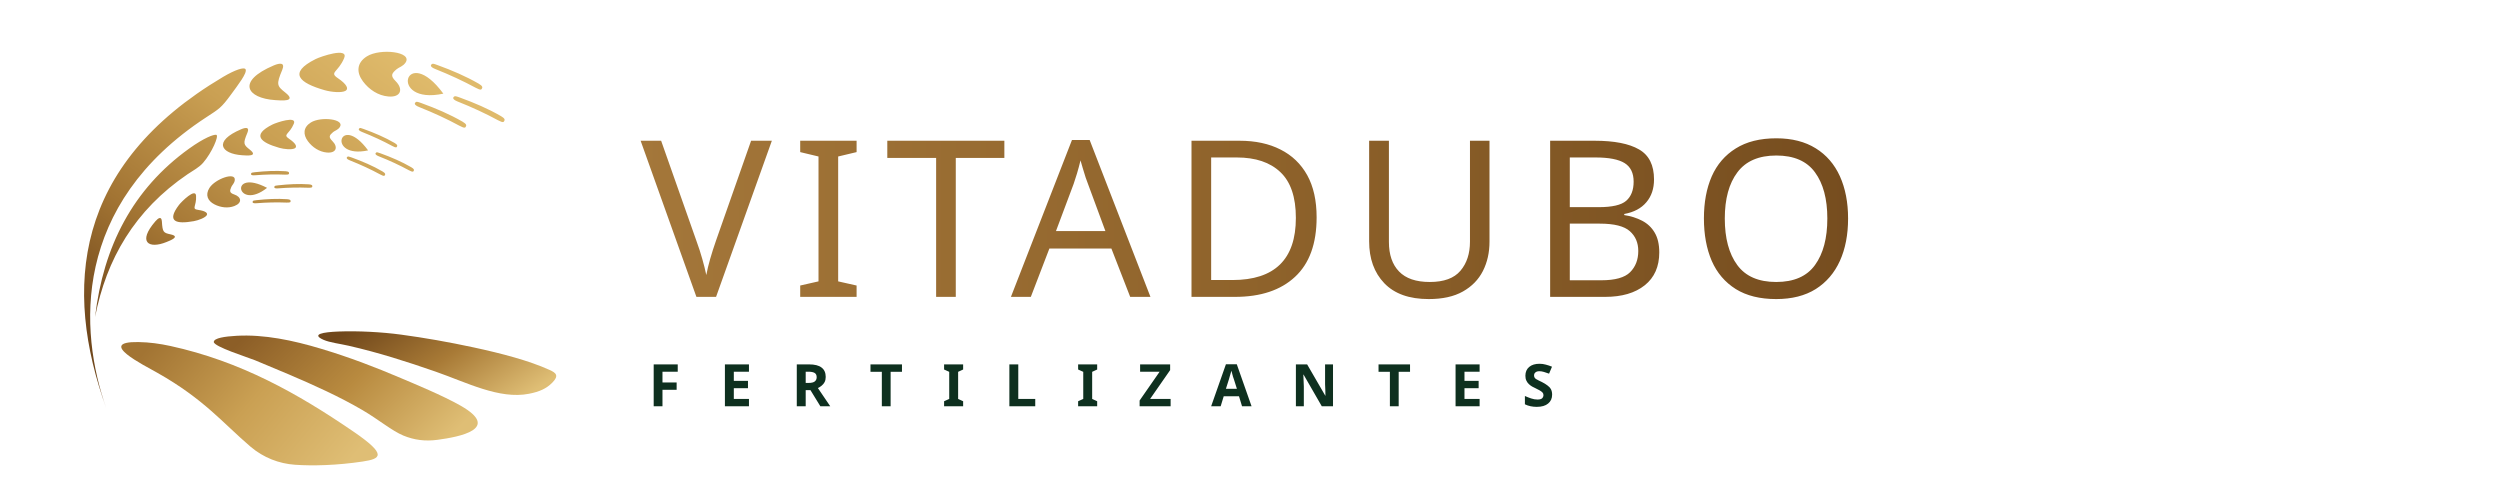
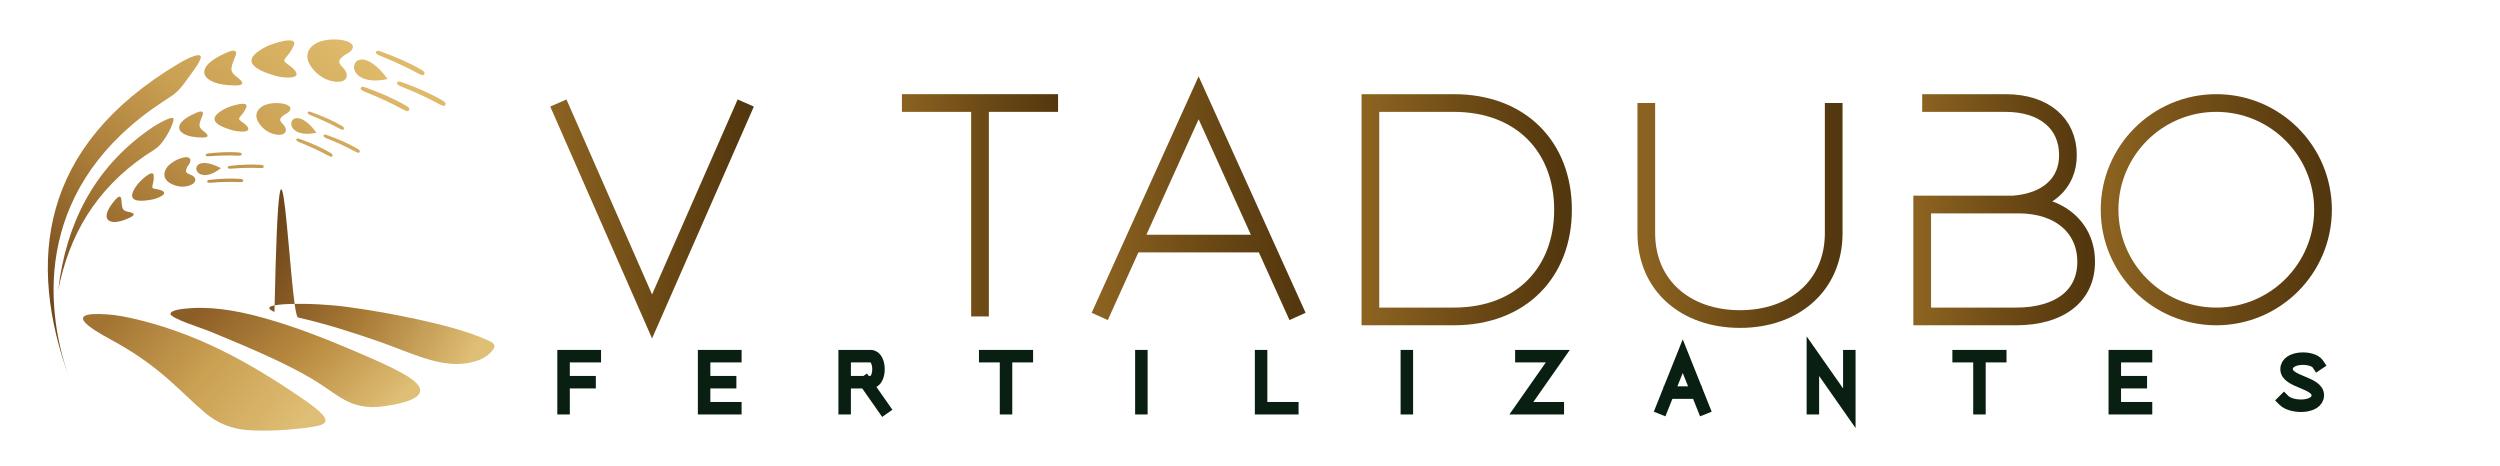
- <svg xmlns="http://www.w3.org/2000/svg" viewBox="0 0 320 64" width="100%" height="100%">
+ <svg xmlns="http://www.w3.org/2000/svg" viewBox="0 0 365 68" width="100%" height="100%">
  <defs>
    <linearGradient id="hWheatGrad" x1="85%" y1="10%" x2="15%" y2="90%">
      <stop offset="0%" stop-color="#dfba6b" />
      <stop offset="35%" stop-color="#caa053" />
      <stop offset="70%" stop-color="#a27433" />
      <stop offset="100%" stop-color="#70471b" />
    </linearGradient>
    <linearGradient id="hFurrow1" x1="0%" y1="30%" x2="100%" y2="70%">
      <stop offset="0%" stop-color="#a27433" />
      <stop offset="50%" stop-color="#caa053" />
      <stop offset="100%" stop-color="#dfbe75" />
    </linearGradient>
    <linearGradient id="hFurrow2" x1="0%" y1="30%" x2="100%" y2="70%">
      <stop offset="0%" stop-color="#8c5e27" />
      <stop offset="50%" stop-color="#b88a3f" />
      <stop offset="100%" stop-color="#dfbe75" />
    </linearGradient>
    <linearGradient id="hFurrow3" x1="0%" y1="30%" x2="100%" y2="70%">
      <stop offset="0%" stop-color="#70471b" />
      <stop offset="50%" stop-color="#a87a36" />
      <stop offset="100%" stop-color="#dfbe75" />
    </linearGradient>
    <linearGradient id="hGoldText" x1="0%" y1="0%" x2="100%" y2="0%">
-       <stop offset="0%" stop-color="#a4773a" />
-       <stop offset="50%" stop-color="#8f632b" />
-       <stop offset="100%" stop-color="#764d1f" />
+       <stop offset="0%" stop-color="#8b6220" />
+       <stop offset="50%" stop-color="#6e4b16" />
+       <stop offset="100%" stop-color="#53370e" />
    </linearGradient>
  </defs>
-   <g transform="translate(8, 5) scale(0.38) translate(-211, -220)">
+   <g transform="translate(4, 4) scale(0.41) translate(-211, -220)">
    <path d="M 243.03 332.46 C 258.74 341.35, 265.00 349.33, 274.30 357.27 C 278.71 361.04, 283.99 363.02, 289.29 363.39 C 295.18 363.81, 303.41 363.62, 312.14 362.30 C 318.30 361.37, 320.38 360.03, 309.16 352.33 C 290.17 339.31, 270.87 328.52, 247.33 323.38 C 243.83 322.62, 240.28 322.12, 236.56 322.06 C 222.31 321.84, 238.38 329.83, 243.03 332.46" fill="url(#hFurrow1)" />
    <path d="M 275.84 328.19 C 279.46 329.70, 283.17 331.23, 286.88 332.81 C 295.64 336.53, 304.38 340.50, 311.94 344.92 C 317.40 348.10, 321.96 351.97, 325.82 353.56 C 329.40 355.04, 333.13 355.57, 337.42 354.98 C 344.54 354.02, 358.93 351.33, 345.05 343.46 C 339.02 340.03, 329.36 336.06, 324.99 334.20 C 316.35 330.52, 307.63 327.17, 298.04 324.30 C 288.60 321.47, 278.95 319.44, 269.66 319.95 C 265.68 320.17, 262.05 320.71, 261.96 322.00 C 261.84 323.59, 273.56 327.25, 275.84 328.19" fill="url(#hFurrow2)" />
-     <path d="M 325.05 319.56 C 333.03 320.64, 340.84 322.01, 349.57 323.88 C 358.91 325.90, 368.17 328.32, 375.04 331.44 C 377.21 332.42, 378.39 333.32, 375.95 335.77 C 374.00 337.72, 371.74 338.77, 368.15 339.48 C 358.17 341.46, 347.01 335.61, 336.61 332.00 C 327.01 328.66, 317.36 325.58, 307.37 323.30 C 304.38 322.62, 301.05 322.23, 298.98 321.33 C 294.58 319.41, 298.83 318.71, 304.00 318.51 C 310.55 318.26, 318.54 318.68, 325.05 319.56" fill="url(#hFurrow3)" />
+     <path d="M 325.05 319.56 C 333.03 320.64, 340.84 322.01, 349.57 323.88 C 358.91 325.90, 368.17 328.32, 375.04 331.44 C 377.21 332.42, 378.39 333.32, 375.95 335.77 C 374.00 337.72, 371.74 338.77, 368.15 339.48 C 358.17 341.46, 347.01 335.61, 336.61 332.00 C 327.01 328.66, 317.36 325.58, 307.37 323.30 C 304.38 322.62, 301.05 222.23, 298.98 321.33 C 294.58 319.41, 298.83 318.71, 304.00 318.51 C 310.55 318.26, 318.54 318.68, 325.05 319.56" fill="url(#hFurrow3)" />
    <path d="M 259.39 246.37 C 214.27 275.86, 216.44 318.03, 225.79 344.48 C 211.09 303.79, 214.88 262.52, 265.07 232.76 C 269.11 230.37, 272.19 229.34, 272.66 230.17 C 273.34 231.35, 270.04 235.56, 267.78 238.66 C 264.44 243.23, 263.77 243.51, 259.39 246.37 Z M 276.32 275.30 C 279.86 275.02, 283.24 274.95, 286.45 275.08 C 287.91 275.14, 287.81 274.85, 287.83 274.60 C 287.86 274.30, 287.73 274.01, 286.67 273.94 C 283.29 273.70, 279.85 273.89, 276.39 274.26 C 275.46 274.36, 275.19 274.40, 275.08 274.67 C 274.99 274.91, 274.87 275.41, 276.32 275.30 Z M 283.63 270.29 C 287.17 270.02, 290.55 269.95, 293.76 270.08 C 295.22 270.14, 295.12 269.84, 295.15 269.59 C 295.18 269.29, 295.04 269.01, 293.98 268.93 C 290.60 268.70, 287.17 268.88, 283.71 269.26 C 282.77 269.36, 282.50 269.39, 282.39 269.67 C 282.30 269.90, 282.18 270.41, 283.63 270.29 Z M 275.79 265.88 C 279.33 265.61, 282.71 265.53, 285.93 265.67 C 287.38 265.72, 287.28 265.43, 287.31 265.18 C 287.34 264.88, 287.20 264.60, 286.14 264.52 C 282.76 264.29, 279.33 264.47, 275.87 264.84 C 274.93 264.95, 274.66 264.98, 274.55 265.25 C 274.46 265.49, 274.34 265.99, 275.79 265.88 Z M 279.91 270.12 C 266.87 263.31, 269.67 278.19, 279.91 270.12 Z M 260.49 270.15 C 258.99 272.54, 259.95 274.53, 262.16 275.67 C 264.29 276.77, 266.76 277.06, 268.90 276.24 C 271.63 275.19, 271.29 273.18, 268.86 272.35 C 267.21 271.79, 267.26 271.19, 267.88 269.78 C 268.14 269.18, 268.90 268.59, 269.03 267.54 C 269.42 264.58, 262.37 267.13, 260.49 270.15 Z M 250.23 275.88 C 245.90 281.57, 249.34 282.39, 255.22 281.34 C 256.79 281.06, 259.00 280.21, 259.57 279.37 C 260.06 278.62, 259.17 277.89, 256.74 277.55 C 254.27 277.21, 256.21 276.37, 255.99 272.79 C 255.82 270.04, 251.05 274.80, 250.23 275.88 Z M 242.30 281.37 C 236.17 288.44, 240.05 290.81, 246.04 288.36 C 247.30 287.85, 250.81 286.53, 247.42 285.79 C 244.98 285.26, 244.70 285.06, 244.48 281.48 C 244.36 279.59, 243.31 280.21, 242.30 281.37 Z M 307.86 260.89 C 311.50 262.34, 314.89 263.91, 318.01 265.60 C 319.43 266.37, 319.47 266.03, 319.62 265.80 C 319.79 265.51, 319.79 265.16, 318.78 264.58 C 315.55 262.70, 312.05 261.21, 308.44 259.90 C 307.46 259.55, 307.18 259.45, 306.94 259.67 C 306.73 259.86, 306.36 260.30, 307.86 260.89 Z M 317.54 259.49 C 321.19 260.93, 324.58 262.51, 327.70 264.20 C 329.11 264.96, 329.16 264.62, 329.30 264.39 C 329.48 264.10, 329.48 263.75, 328.47 263.17 C 325.23 261.29, 321.74 259.80, 318.12 258.49 C 317.14 258.14, 316.86 258.04, 316.62 258.26 C 316.41 258.45, 316.05 258.89, 317.54 259.49 Z M 311.92 251.30 C 315.56 252.75, 318.95 254.32, 322.07 256.01 C 323.48 256.78, 323.53 256.44, 323.67 256.20 C 323.85 255.92, 323.85 255.57, 322.84 254.98 C 319.60 253.11, 316.11 251.62, 312.49 250.31 C 311.52 249.95, 311.23 249.85, 310.99 250.07 C 310.79 250.26, 310.42 250.71, 311.92 251.30 Z M 313.94 257.50 C 304.31 244.41, 299.86 260.53, 313.94 257.50 Z M 294.67 248.09 C 292.02 249.74, 292.01 252.17, 293.64 254.38 C 295.21 256.51, 297.52 257.99, 300.04 258.22 C 303.26 258.51, 303.91 256.35, 301.90 254.35 C 300.53 252.98, 300.87 252.42, 302.17 251.32 C 302.73 250.85, 303.76 250.64, 304.41 249.65 C 306.23 246.91, 298.00 246.01, 294.67 248.09 Z M 281.71 248.79 C 274.65 252.32, 277.66 254.81, 284.00 256.63 C 285.69 257.12, 288.30 257.34, 289.27 256.79 C 290.13 256.29, 289.60 255.13, 287.35 253.61 C 285.07 252.07, 287.40 252.18, 288.92 248.53 C 290.09 245.72, 283.05 248.12, 281.71 248.79 Z M 271.18 250.38 C 261.67 254.41, 264.36 258.64, 271.49 259.13 C 272.99 259.23, 277.11 259.63, 274.10 257.25 C 271.94 255.54, 271.76 255.20, 273.29 251.54 C 274.09 249.61, 272.74 249.72, 271.18 250.38 Z M 331.17 242.92 C 336.04 244.85, 340.56 246.95, 344.73 249.21 C 346.62 250.23, 346.68 249.78, 346.87 249.47 C 347.11 249.08, 347.11 248.62, 345.76 247.83 C 341.44 245.33, 336.77 243.34, 331.94 241.59 C 330.63 241.12, 330.26 240.99, 329.94 241.28 C 329.66 241.54, 329.17 242.12, 331.17 242.92 Z M 344.10 241.04 C 348.97 242.97, 353.49 245.07, 357.66 247.33 C 359.55 248.35, 359.62 247.90, 359.81 247.58 C 360.04 247.20, 360.05 246.74, 358.69 245.95 C 354.37 243.45, 349.70 241.46, 344.88 239.71 C 343.57 239.24, 343.19 239.11, 342.87 239.40 C 342.59 239.65, 342.11 240.24, 344.10 241.04 Z M 336.59 230.10 C 341.46 232.04, 345.98 234.14, 350.15 236.39 C 352.04 237.42, 352.10 236.96, 352.29 236.65 C 352.52 236.27, 352.53 235.80, 351.18 235.02 C 346.85 232.52, 342.18 230.53, 337.36 228.78 C 336.05 228.30, 335.68 228.17, 335.35 228.47 C 335.08 228.72, 334.59 229.31, 336.59 230.10 Z M 339.29 238.39 C 326.43 220.90, 320.48 242.43, 339.29 238.39 Z M 313.55 225.81 C 310.02 228.02, 310.00 231.27, 312.18 234.22 C 314.28 237.06, 317.36 239.04, 320.73 239.34 C 325.02 239.73, 325.89 236.85, 323.21 234.17 C 321.38 232.35, 321.84 231.60, 323.58 230.13 C 324.31 229.51, 325.69 229.22, 326.56 227.91 C 328.99 224.24, 318.00 223.04, 313.55 225.81 Z M 296.24 226.75 C 286.82 231.47, 290.83 234.79, 299.30 237.22 C 301.57 237.87, 305.05 238.18, 306.34 237.43 C 307.49 236.77, 306.78 235.22, 303.78 233.19 C 300.73 231.14, 303.84 231.28, 305.88 226.40 C 307.44 222.65, 298.03 225.85, 296.24 226.75 Z M 282.18 228.87 C 269.48 234.25, 273.07 239.91, 282.59 240.56 C 284.60 240.70, 290.10 241.23, 286.09 238.05 C 283.20 235.77, 282.96 235.31, 285.00 230.43 C 286.07 227.85, 284.26 228.00, 282.18 228.87 Z M 253.16 265.51 C 235.31 277.64, 225.77 294.13, 221.97 313.62 C 224.76 289.82, 234.69 270.51, 253.66 256.89 C 258.70 253.27, 262.00 252.04, 262.81 252.26 C 263.81 252.53, 261.28 258.33, 258.37 261.67 C 256.95 263.30, 254.99 264.27, 253.16 265.51" fill="url(#hWheatGrad)" />
  </g>
-   <text x="82" y="38" fill="url(#hGoldText)" font-family="'Plus Jakarta Sans', 'Century Gothic', 'Montserrat', sans-serif" font-size="28" font-weight="400" letter-spacing="2.5">VITADUBO</text>
-   <text x="83" y="52" fill="#0e301f" font-family="'Plus Jakarta Sans', 'Century Gothic', 'Montserrat', sans-serif" font-size="7.5" font-weight="800" letter-spacing="5">FERTILIZANTES</text>
+   <g transform="translate(80, 12) scale(0.76)" fill="none" stroke="url(#hGoldText)" stroke-width="3.4" stroke-linecap="butt" stroke-linejoin="miter" stroke-miterlimit="10">
+     <path d="M 2 4 L 20 45 L 38 4" />
+     <path d="M 53 4 L 53 45" />
+     <path d="M 68 4 L 98 4 M 83 4 L 83 45" />
+     <path d="M 106 45 L 125 3 L 144 45 M 112.5 31 L 137.5 31" />
+     <path d="M 158 4 L 174 4 C 187 4 195 12.5 195 24.5 C 195 36.5 187 45 174 45 L 158 45 Z" />
+     <path d="M 211 4 L 211 29 C 211 39 218.5 45.5 229 45.5 C 239.5 45.5 247 39 247 29 L 247 4" />
+     <path d="M 264 4 L 280 4 C 287.5 4 292 8 292 14 C 292 19.5 288 23 281.5 23.5 M 264 23.5 L 282.5 23.5 C 290.5 23.5 295.5 28 295.5 34.5 C 295.5 41 290.5 45 282 45 L 264 45 Z" />
+     <circle cx="320.5" cy="24.5" r="20.5" />
+   </g>
+   <g transform="translate(80, 52) scale(0.76)" fill="none" stroke="#081f12" stroke-width="2.4" stroke-linecap="square" stroke-linejoin="miter">
+     <path d="M 9 0 L 3 0 L 3 10 M 3 5 L 8 5" />
+     <path d="M 36 0 L 30 0 L 30 10 L 36 10 M 30 5 L 35 5" />
+     <path d="M 57 10 L 57 0 L 62 0 C 64 0 64 5 62 5 L 57 5 M 61 5 L 64.5 10" />
+     <path d="M 84 0 L 92 0 M 88 0 L 88 10" />
+     <path d="M 114 0 L 114 10" />
+     <path d="M 137 0 L 137 10 L 143 10" />
+     <path d="M 165 0 L 165 10" />
+     <path d="M 187 0 L 194 0 L 187 10 L 194 10" />
+     <path d="M 214 10 L 218 0 L 222 10 M 215.5 7 L 220.5 7" />
+     <path d="M 243 10 L 243 0 L 250 10 L 250 0" />
+     <path d="M 271 0 L 279 0 M 275 0 L 275 10" />
+     <path d="M 307 0 L 301 0 L 301 10 L 307 10 M 301 5 L 306 5" />
+     <path d="M 340 1.5 C 339 0 334 0 334 2.5 C 334 5 340 5 340 7.5 C 340 10 335 10 333.5 8.5" />
+   </g>
</svg>
